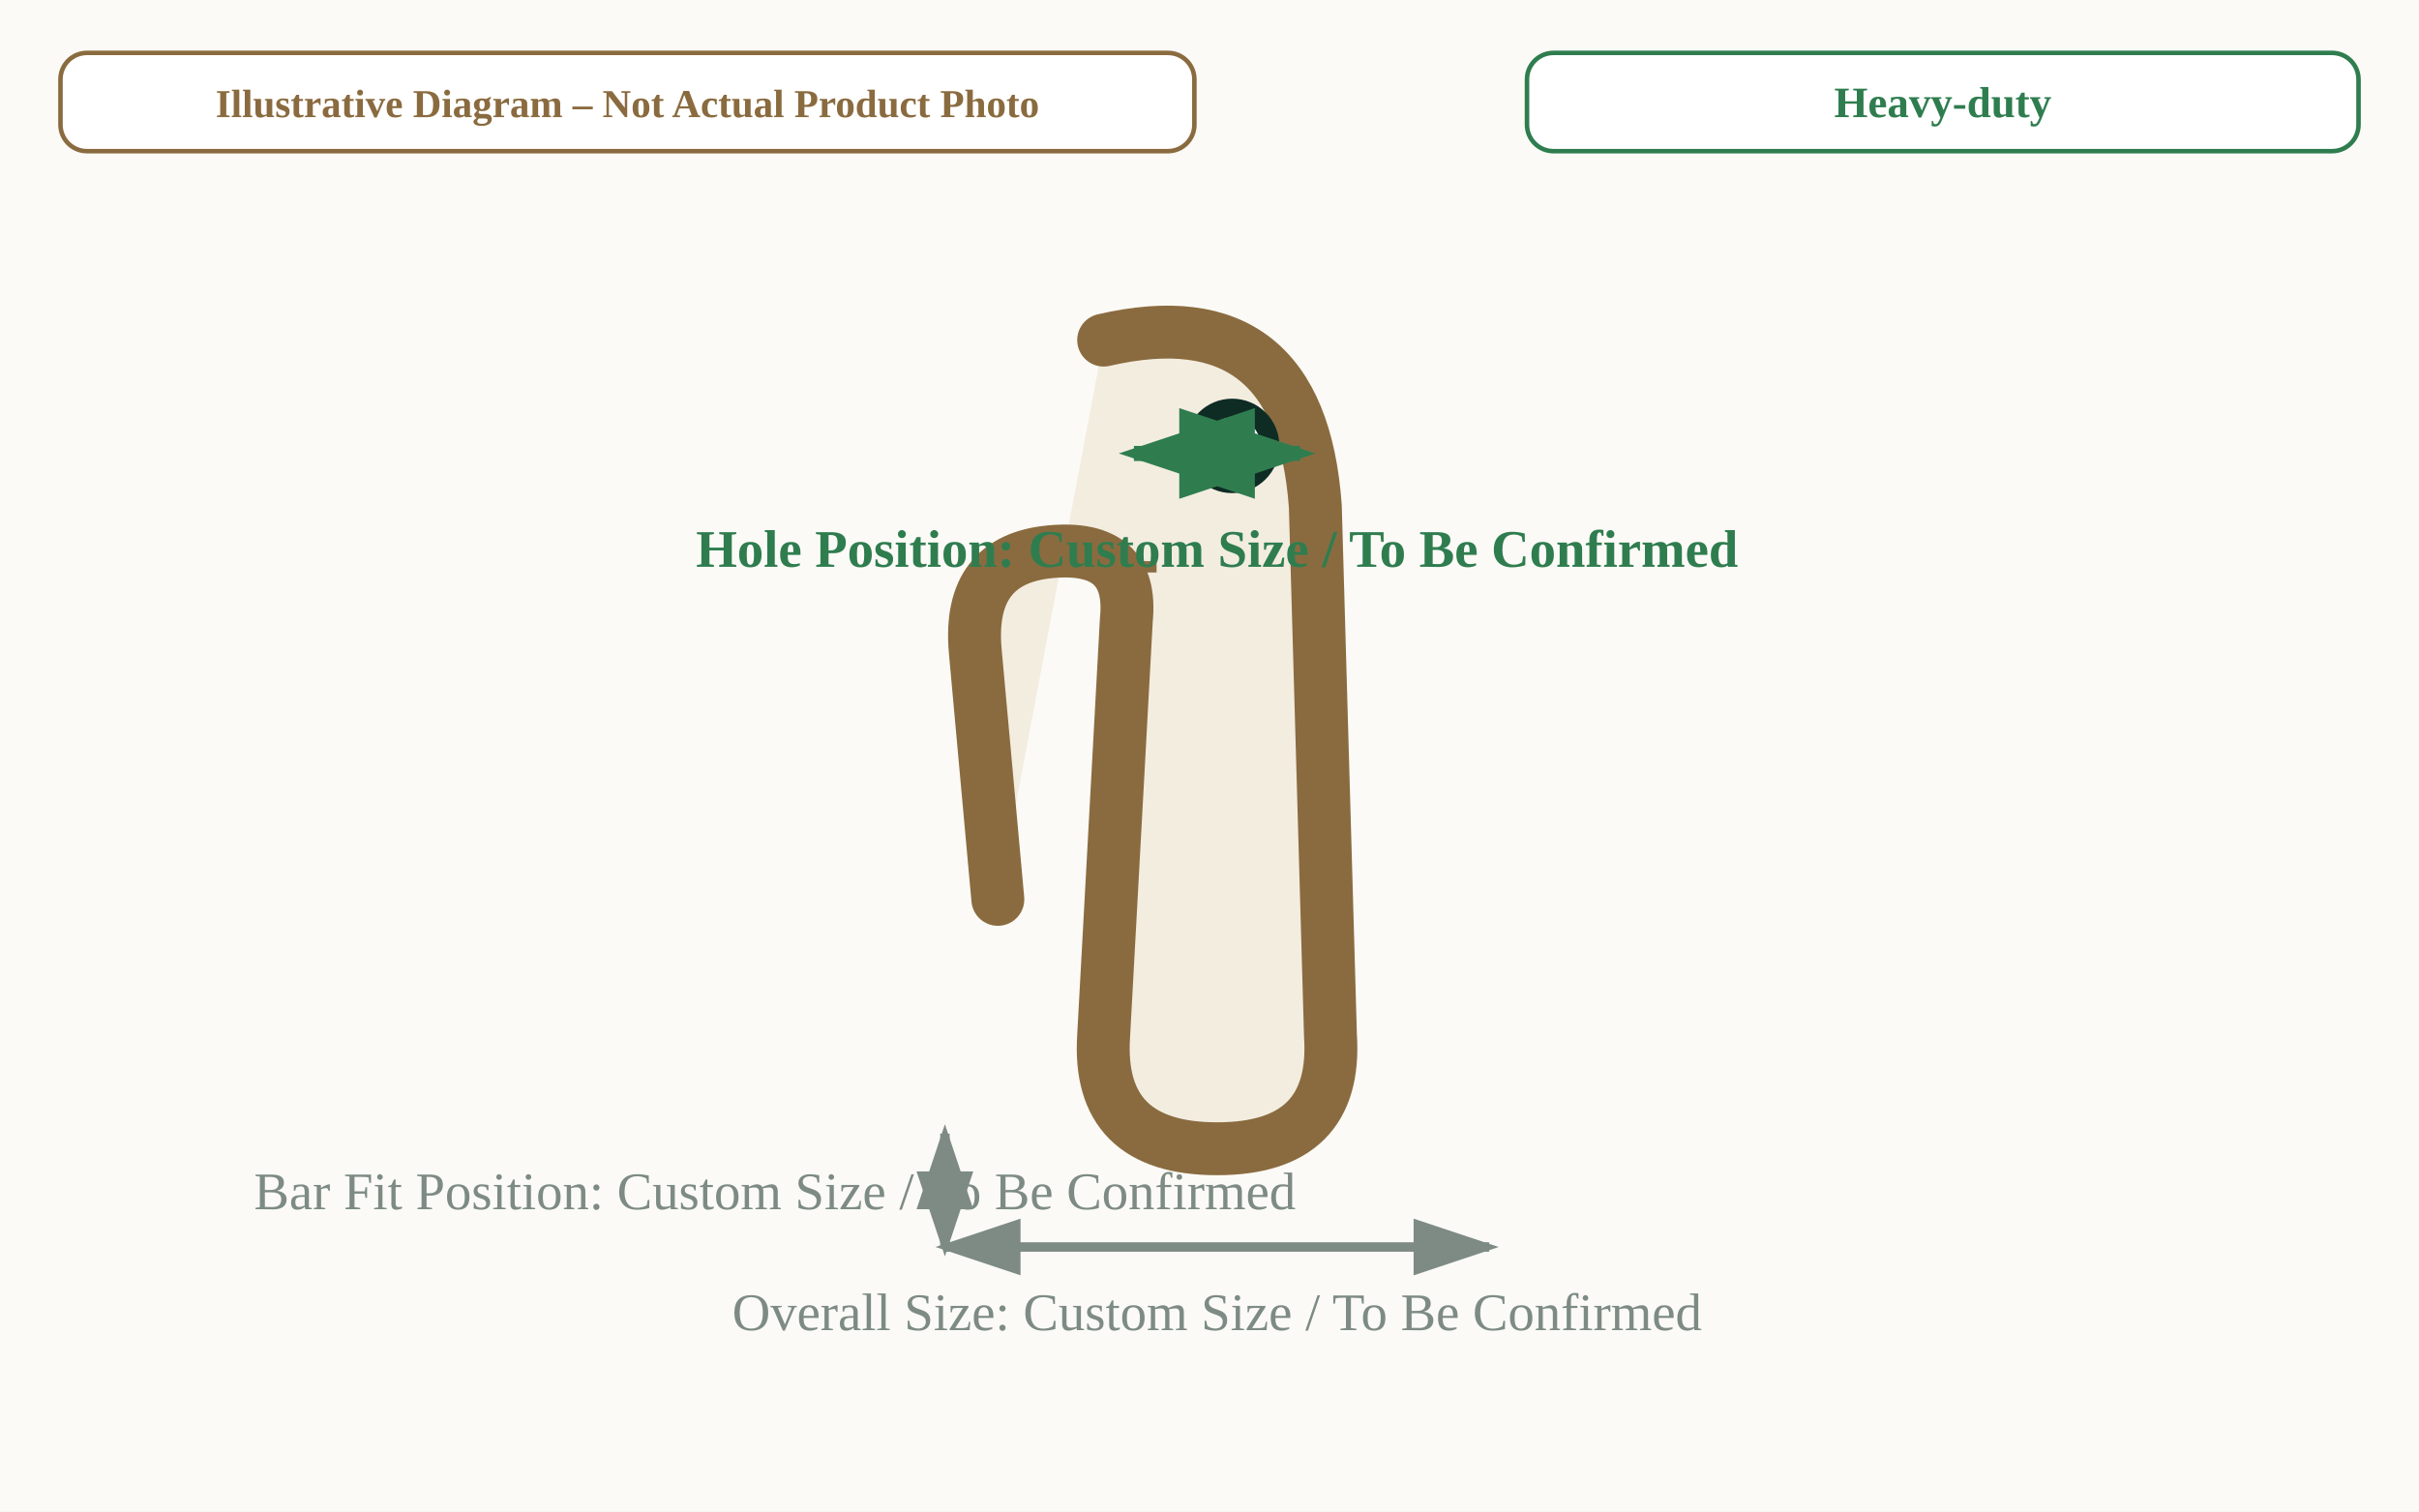
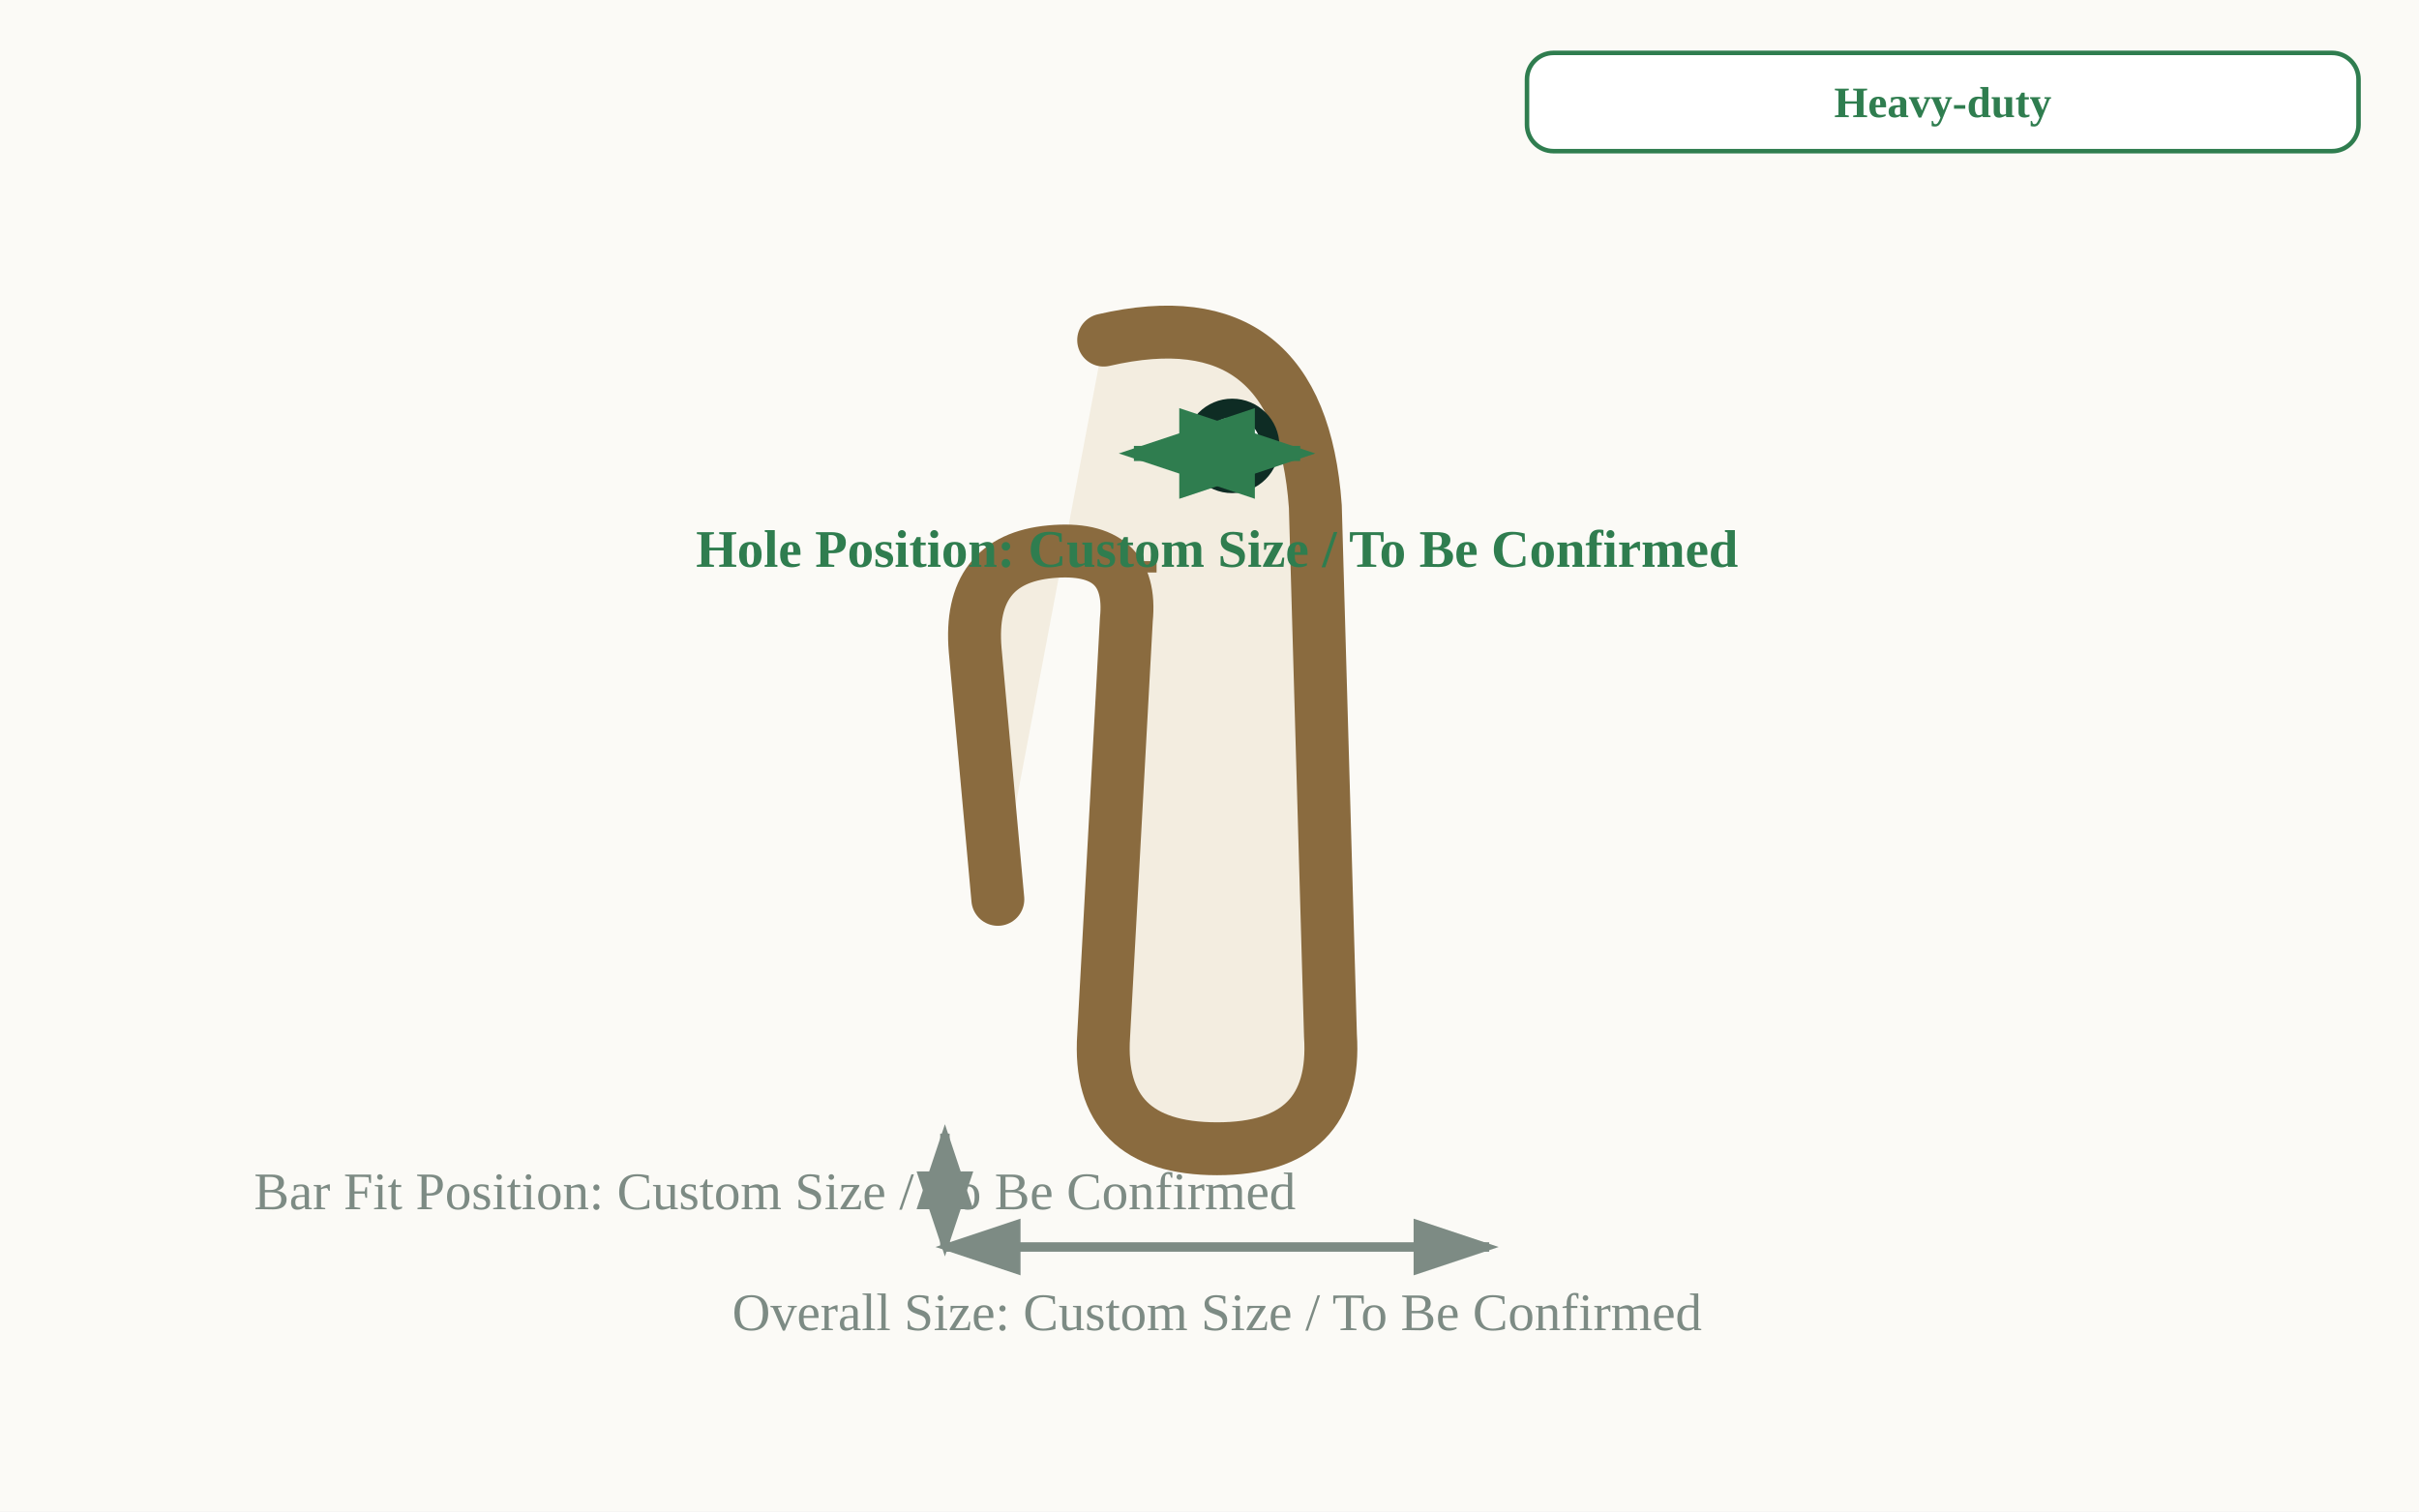
<svg xmlns="http://www.w3.org/2000/svg" viewBox="0 0 640 400" width="100%" style="max-width:620px" role="img" aria-label="dimension diagram with arrows">
  <defs>
    <marker id="arw-H01-1-g" markerWidth="10" markerHeight="10" refX="8" refY="3" orient="auto-start-reverse" markerUnits="strokeWidth">
      <path d="M0,0 L0,6 L9,3 z" fill="#2f7d4f" />
    </marker>
    <marker id="arw-H01-1-a" markerWidth="10" markerHeight="10" refX="8" refY="3" orient="auto-start-reverse" markerUnits="strokeWidth">
      <path d="M0,0 L0,6 L9,3 z" fill="#7d8b84" />
    </marker>
  </defs>
  <rect width="640" height="400" fill="#fbfaf6" />
-   <rect x="16" y="14" width="300" height="26" rx="7" fill="#fff" stroke="#8a6b3f" stroke-width="1.2" />
-   <text x="166" y="31" text-anchor="middle" font-size="10.5" font-weight="700" fill="#8a6b3f">Illustrative Diagram – Not Actual Product Photo</text>
  <rect x="404" y="14" width="220" height="26" rx="7" fill="#fff" stroke="#2f7d4f" stroke-width="1.2" />
  <text x="514" y="31" text-anchor="middle" font-size="11.5" font-weight="700" fill="#2f7d4f">Heavy-duty</text>
  <path d="M292 90 q52 -12 56 44 l4 140 q2 30 -30 30 q-32 0 -30 -30 l6 -110 q2 -20 -20 -18 q-22 2 -20 26 l6 66" fill="#f3ede0" stroke="#8a6b3f" stroke-width="14" stroke-linecap="round" />
  <circle cx="326" cy="118" r="10" fill="#fff" stroke="#0e2c24" stroke-width="5" />
  <path d="M266 150 l40 0" stroke="#8a6b3f" stroke-width="3" />
  <line x1="250" y1="330" x2="394" y2="330" stroke="#7d8b84" stroke-width="2.5" marker-start="url(#arw-H01-1-a)" marker-end="url(#arw-H01-1-a)" />
  <text x="322" y="352" text-anchor="middle" font-size="14" font-weight="500" fill="#7d8b84">Overall Size: Custom Size / To Be Confirmed</text>
  <line x1="300" y1="120" x2="344" y2="120" stroke="#2f7d4f" stroke-width="4" marker-start="url(#arw-H01-1-g)" marker-end="url(#arw-H01-1-g)" />
  <text x="322" y="150" text-anchor="middle" font-size="14" font-weight="700" fill="#2f7d4f">Hole Position: Custom Size / To Be Confirmed</text>
  <line x1="250" y1="300" x2="250" y2="330" stroke="#7d8b84" stroke-width="2.5" marker-start="url(#arw-H01-1-a)" marker-end="url(#arw-H01-1-a)" />
  <text x="205" y="320" text-anchor="middle" font-size="14" font-weight="500" fill="#7d8b84">Bar Fit Position: Custom Size / To Be Confirmed</text>
</svg>
